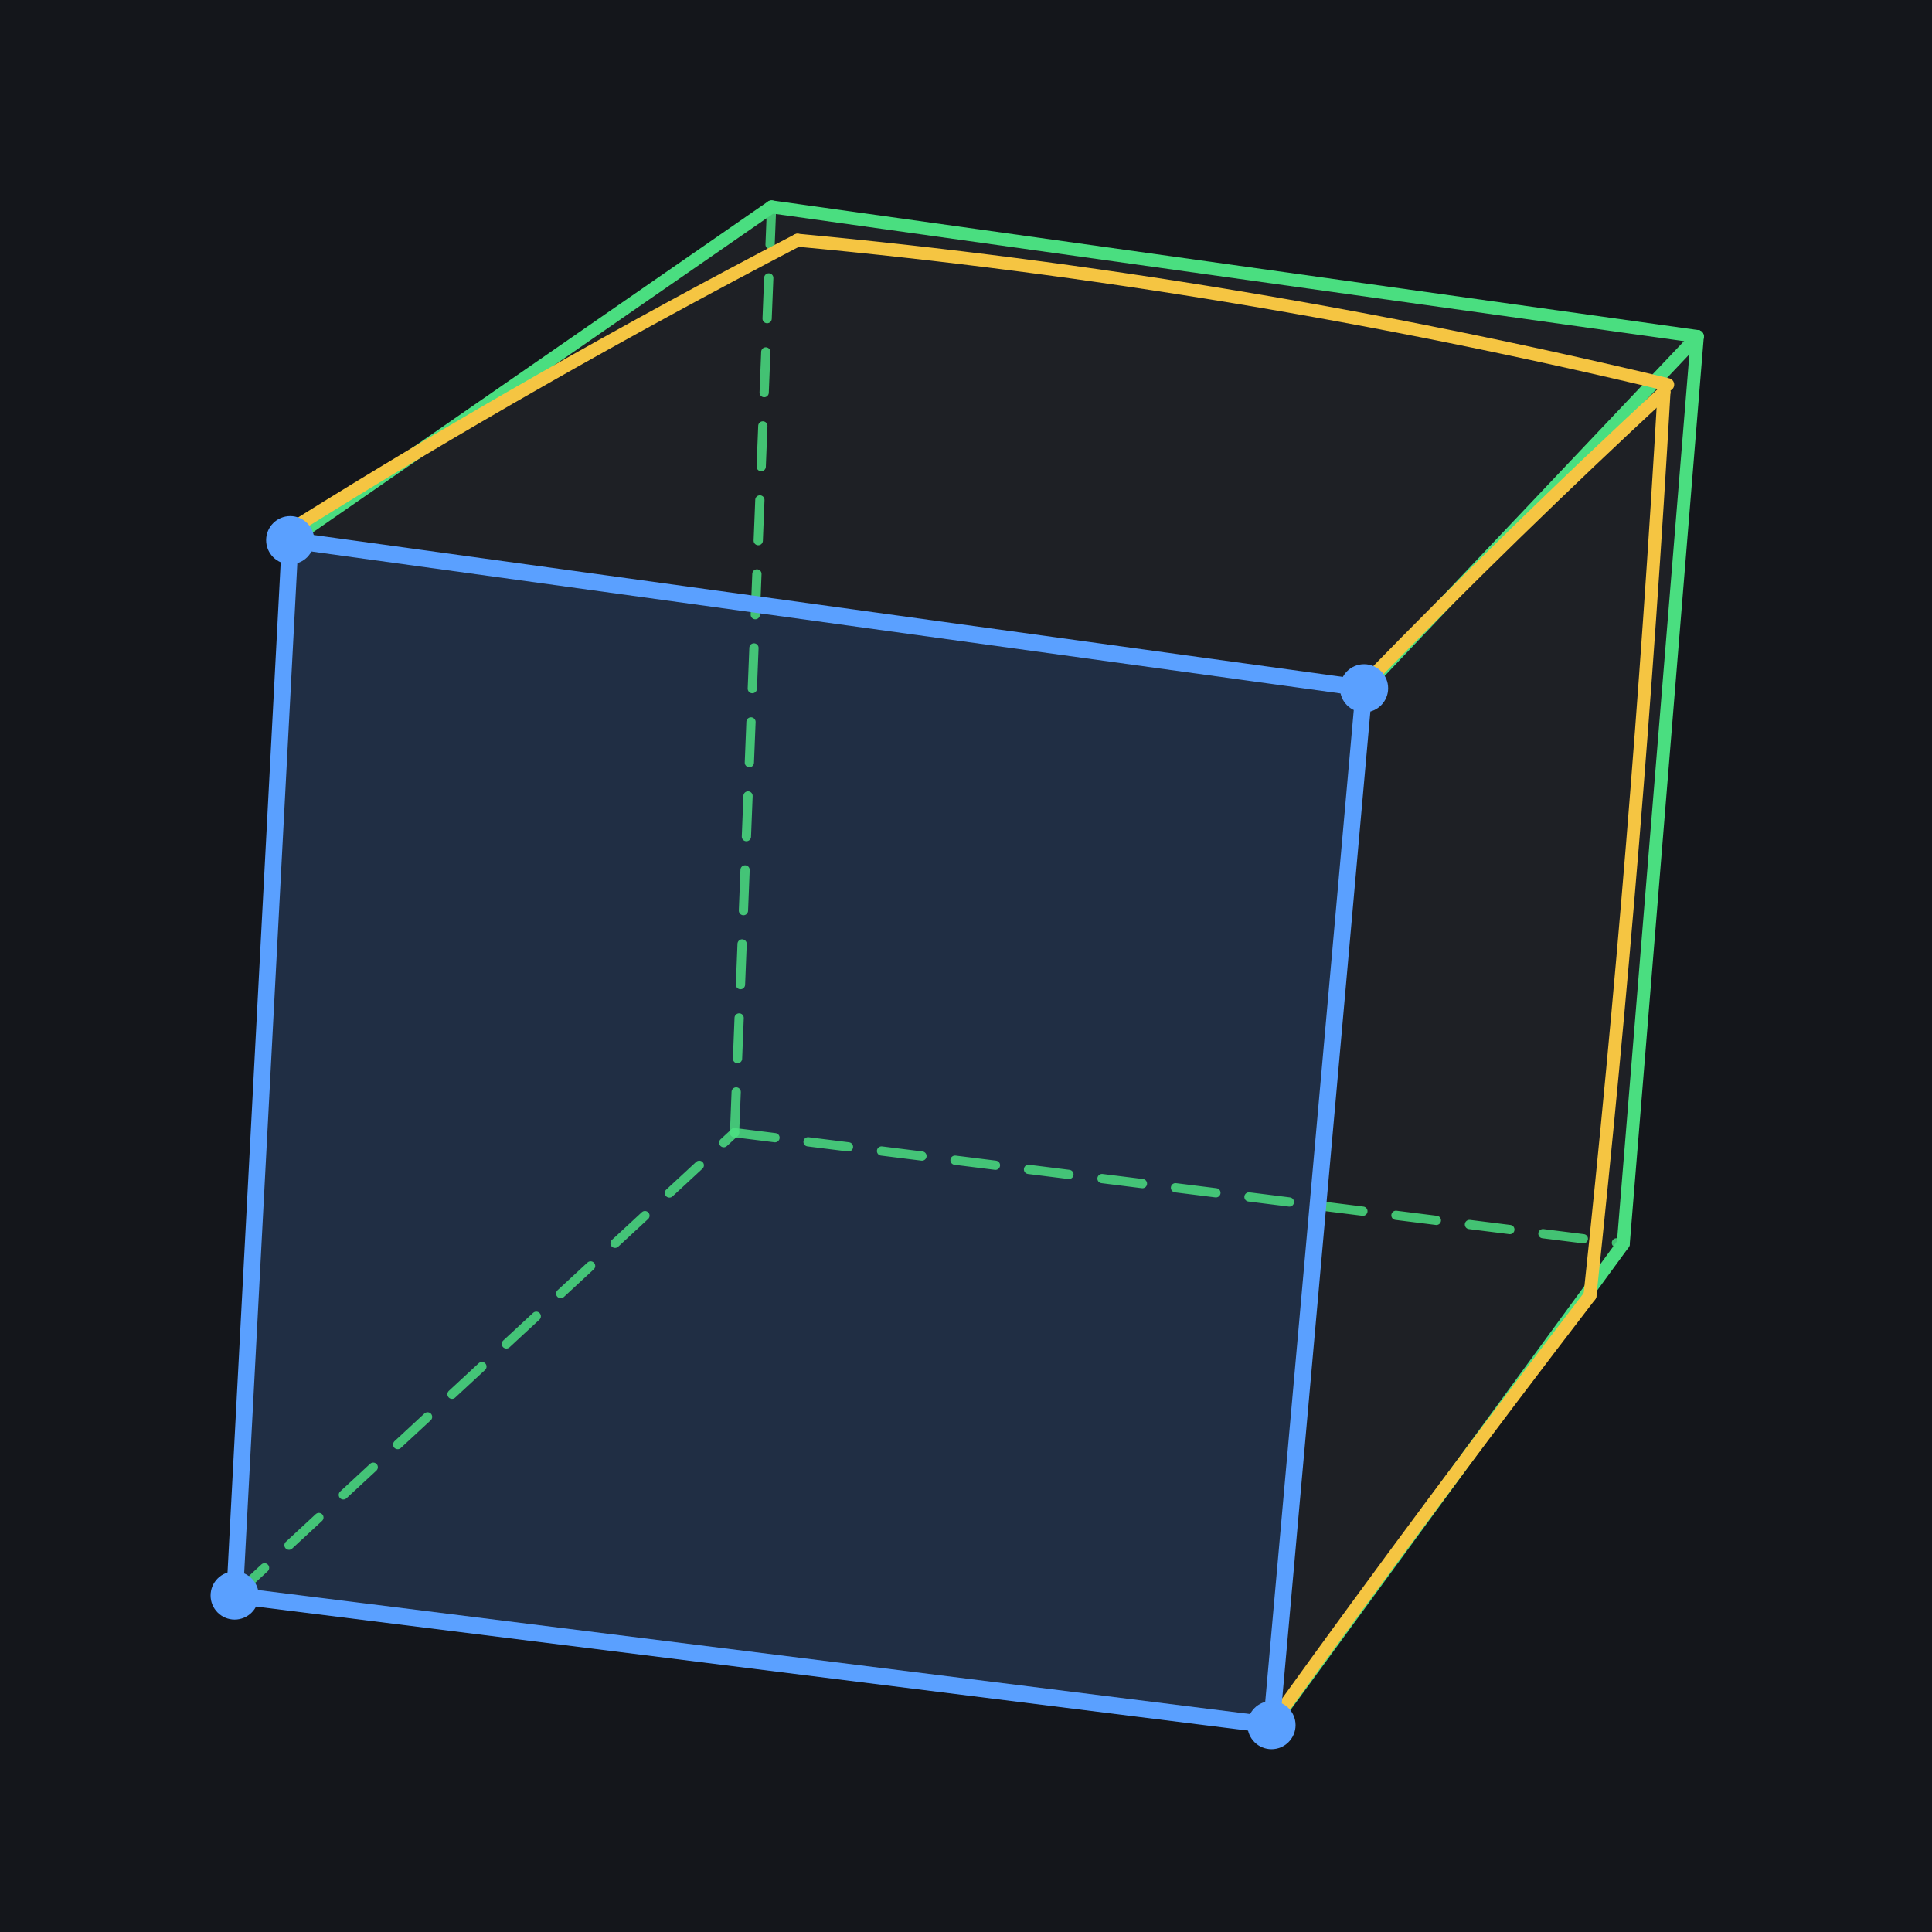
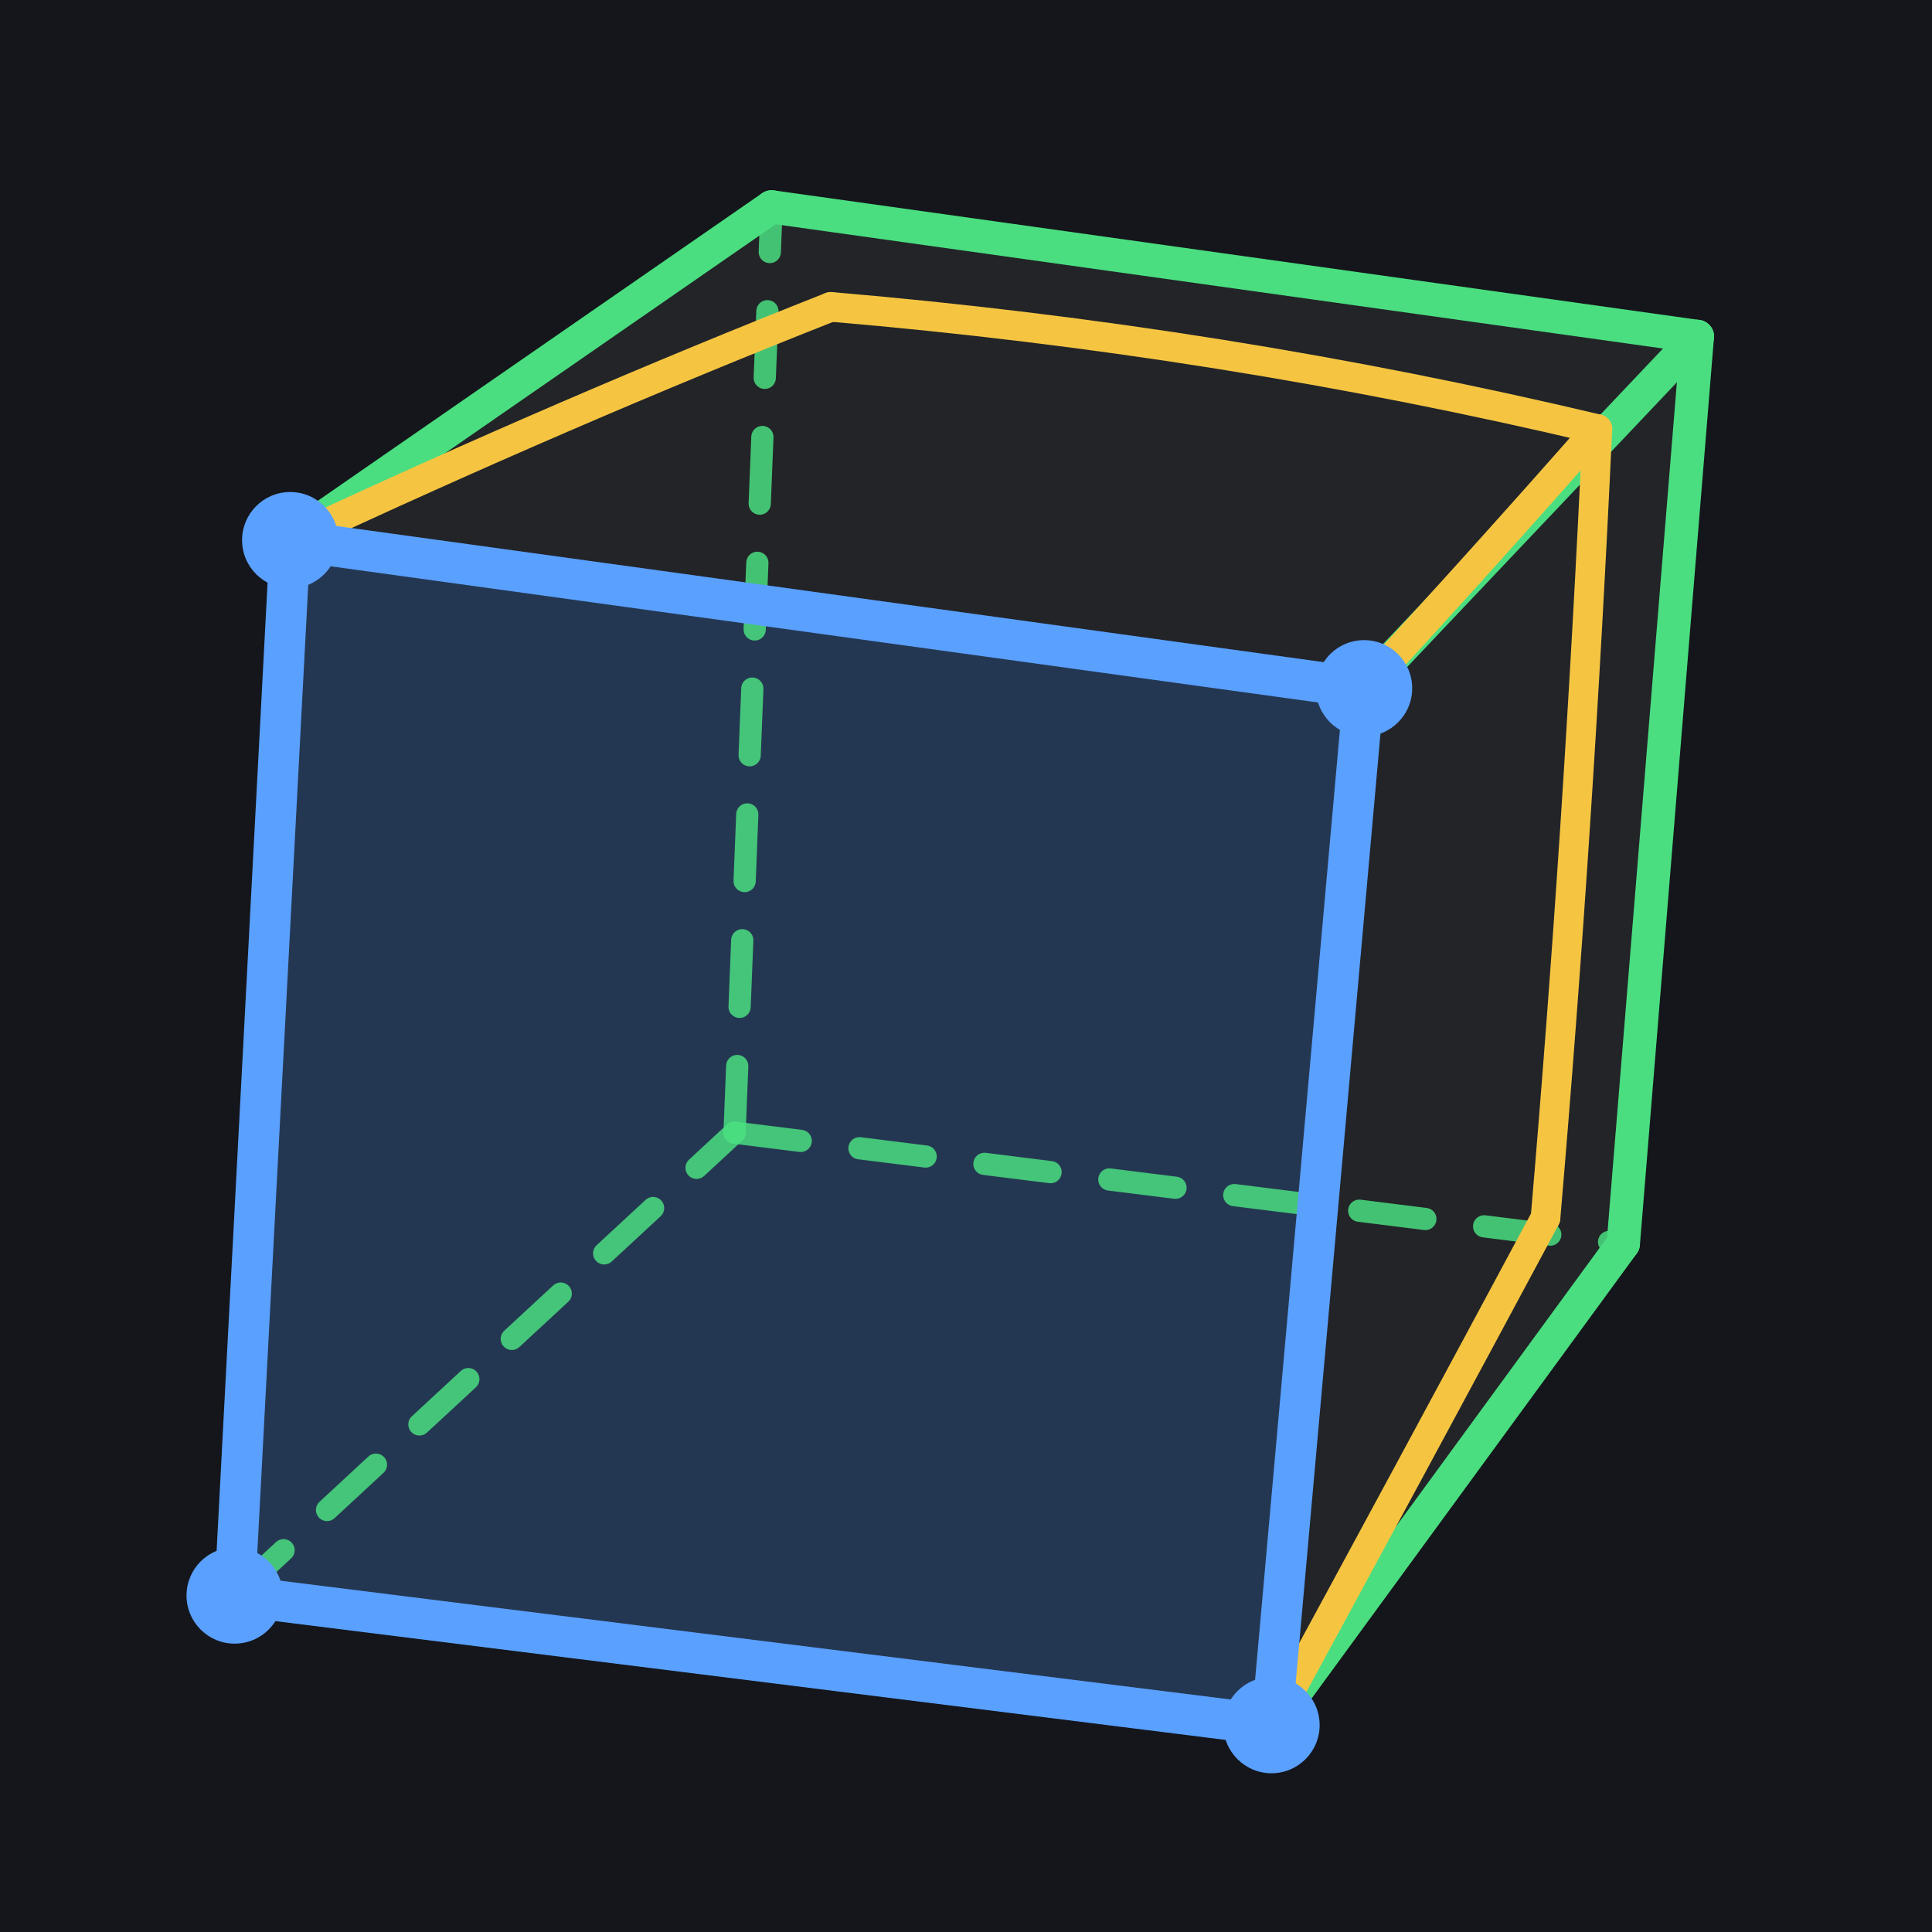
<svg xmlns="http://www.w3.org/2000/svg" width="600" height="600" viewBox="0 0 600 600">
  <rect width="600" height="600" fill="#14161b" />
  <g transform="translate(300 300) scale(1.15) translate(-842.5 -325)" stroke-linecap="round" stroke-linejoin="round">
-     <polygon points="660,210 950,250 1040,155 790,120" fill="#ffffff" fill-opacity="0.045" />
-     <polygon points="950,250 925,530 1020,400 1040,155" fill="#ffffff" fill-opacity="0.045" />
-     <polygon points="660,210 950,250 925,530 645,495" fill="#5aa0ff" fill-opacity="0.18" />
-     <g stroke="#4ade80" stroke-width="2.5" stroke-dasharray="11 9" stroke-opacity="0.85" fill="none">
+     <polygon points="660,210 950,250 1040,155 790,120" fill="#ffffff" fill-opacity="0.06" />
+     <polygon points="950,250 925,530 1020,400 1040,155" fill="#ffffff" fill-opacity="0.06" />
+     <polygon points="660,210 950,250 925,530 645,495" fill="#5aa0ff" fill-opacity="0.24" />
+     <g stroke="#4ade80" stroke-width="6" stroke-dasharray="18 16" stroke-opacity="0.85" fill="none">
      <line x1="645" y1="495" x2="780" y2="370" />
      <line x1="780" y1="370" x2="790" y2="120" />
      <line x1="780" y1="370" x2="1020" y2="400" />
    </g>
-     <g stroke="#4ade80" stroke-width="3.5" fill="none">
+     <g stroke="#4ade80" stroke-width="9" fill="none">
      <line x1="660" y1="210" x2="790" y2="120" />
      <line x1="950" y1="250" x2="1040" y2="155" />
      <line x1="925" y1="530" x2="1020" y2="400" />
      <line x1="790" y1="120" x2="1040" y2="155" />
      <line x1="1040" y1="155" x2="1020" y2="400" />
    </g>
-     <g stroke="#f5c542" stroke-width="3.5" fill="none">
-       <path d="M662,206 Q726,166 797,129" />
-       <path d="M797,129 Q915,140 1032,168" />
-       <path d="M952,247 Q990,208 1031,170" />
-       <path d="M1031,170 Q1024,292 1011,414" />
-       <path d="M927,527 Q968,470 1011,414" />
+     <g stroke="#f5c542" stroke-width="8" fill="none">
+       <path d="M660,210 Q735,175 806,147" />
+       <path d="M806,147 Q912,156 1013,180" />
+       <path d="M950,250 Q984,213 1013,180" />
+       <path d="M1013,180 Q1008,288 999,393" />
+       <path d="M925,530 Q962,462 999,393" />
    </g>
-     <polygon points="660,210 950,250 925,530 645,495" fill="none" stroke="#5aa0ff" stroke-width="4.5" />
+     <polygon points="660,210 950,250 925,530 645,495" fill="none" stroke="#5aa0ff" stroke-width="11" />
    <g fill="#5aa0ff">
-       <circle cx="660" cy="210" r="6.5" />
-       <circle cx="950" cy="250" r="6.5" />
-       <circle cx="925" cy="530" r="6.5" />
-       <circle cx="645" cy="495" r="6.5" />
+       <circle cx="660" cy="210" r="13" />
+       <circle cx="950" cy="250" r="13" />
+       <circle cx="925" cy="530" r="13" />
+       <circle cx="645" cy="495" r="13" />
    </g>
  </g>
</svg>
